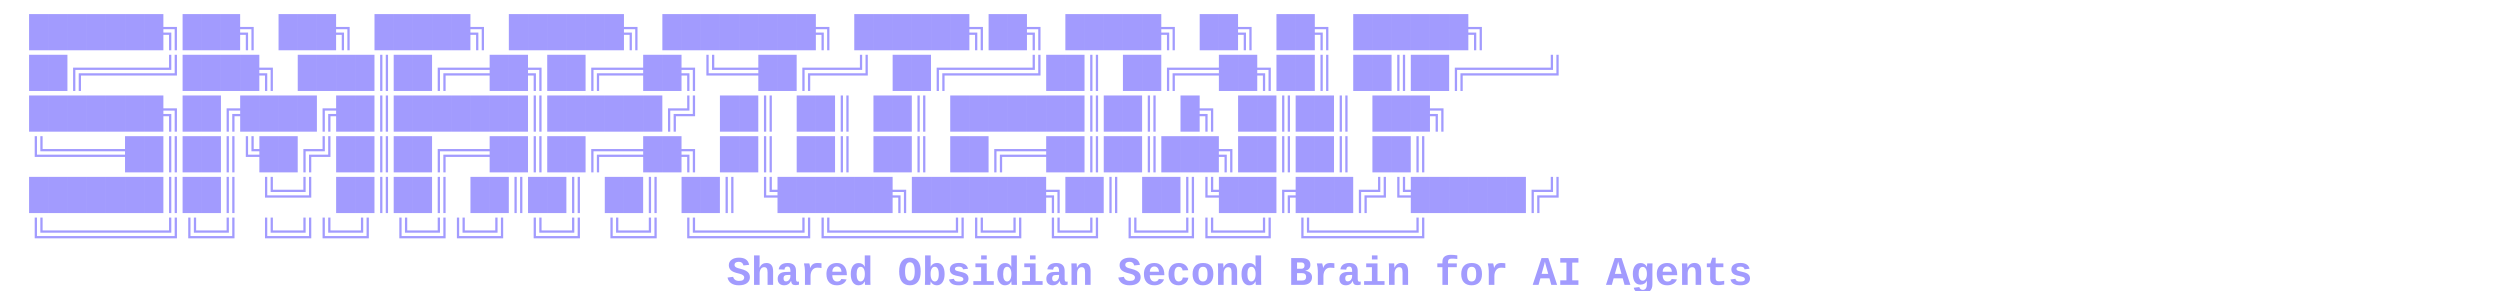
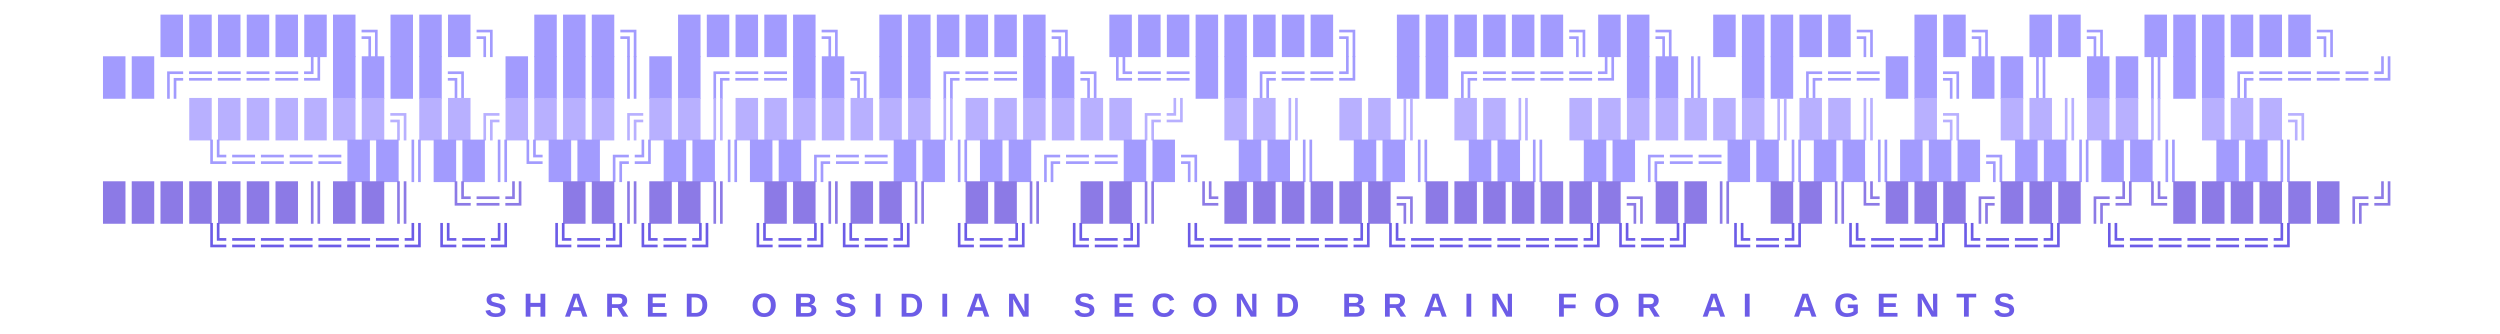
- <svg xmlns="http://www.w3.org/2000/svg" viewBox="0 0 860 100">
-   <style>
-     text { font-family: 'Courier New', monospace; font-weight: bold; font-size: 14px; fill: #a29bfe; }
-     .line1 { font-size: 11px; }
-   </style>
-   <text x="10" y="14" class="line1">███████╗███╗   ███╗ █████╗ ██████╗ ████████╗     ██████╗██╗      █████╗ ██╗    ██╗ ██████╗</text>
-   <text x="10" y="28" class="line1">██╔════╝████╗ ████║██╔══██╗██╔══██╗╚══██╔══╝    ██╔════╝██║     ██╔══██╗██║    ██║██╔════╝</text>
-   <text x="10" y="42" class="line1">███████╗██╔████╔██║███████║██████╔╝   ██║       ██║     ██║     ███████║██║ █╗ ██║██║  ███╗</text>
-   <text x="10" y="56" class="line1">╚════██║██║╚██╔╝██║██╔══██║██╔══██╗   ██║       ██║     ██║     ██╔══██║██║███╗██║██║   ██║</text>
-   <text x="10" y="70" class="line1">███████║██║ ╚═╝ ██║██║  ██║██║  ██║   ██║       ╚██████╗███████╗██║  ██║╚███╔███╔╝╚██████╔╝</text>
-   <text x="10" y="84" class="line1">╚══════╝╚═╝     ╚═╝╚═╝  ╚═╝╚═╝  ╚═╝   ╚═╝        ╚═════╝╚══════╝╚═╝  ╚═╝ ╚══╝╚══╝  ╚═════╝</text>
-   <text x="250" y="98" fill="#6c5ce7" font-size="11" font-family="'Courier New', monospace">Shared Obsidian Second Brain for AI Agents</text>
+ <svg xmlns="http://www.w3.org/2000/svg" viewBox="0 0 1200 160">
+   <rect width="1200" height="160" fill="transparent" />
+   <text text-anchor="middle" x="600" y="22" font-family="'Courier New', monospace" font-weight="bold" font-size="18" fill="#a29bfe" letter-spacing="3">███████╗███╗   ███╗ █████╗ ██████╗ ████████╗     ██████╗██╗      █████╗ ██╗    ██╗ ██████╗</text>
+   <text text-anchor="middle" x="600" y="42" font-family="'Courier New', monospace" font-weight="bold" font-size="18" fill="#a29bfe" letter-spacing="3">██╔════╝████╗ ████║██╔══██╗██╔══██╗╚══██╔══╝    ██╔════╝██║     ██╔══██╗██║    ██║██╔════╝</text>
+   <text text-anchor="middle" x="600" y="62" font-family="'Courier New', monospace" font-weight="bold" font-size="18" fill="#b8b0ff" letter-spacing="3">███████╗██╔████╔██║███████║██████╔╝   ██║       ██║     ██║     ███████║██║ █╗ ██║██║  ███╗</text>
+   <text text-anchor="middle" x="600" y="82" font-family="'Courier New', monospace" font-weight="bold" font-size="18" fill="#a29bfe" letter-spacing="3">╚════██║██║╚██╔╝██║██╔══██║██╔══██╗   ██║       ██║     ██║     ██╔══██║██║███╗██║██║   ██║</text>
+   <text text-anchor="middle" x="600" y="102" font-family="'Courier New', monospace" font-weight="bold" font-size="18" fill="#8c7ae6" letter-spacing="3">███████║██║ ╚═╝ ██║██║  ██║██║  ██║   ██║       ╚██████╗███████╗██║  ██║╚███╔███╔╝╚██████╔╝</text>
+   <text text-anchor="middle" x="600" y="122" font-family="'Courier New', monospace" font-weight="bold" font-size="18" fill="#6c5ce7" letter-spacing="3">╚══════╝╚═╝     ╚═╝╚═╝  ╚═╝╚═╝  ╚═╝   ╚═╝        ╚═════╝╚══════╝╚═╝  ╚═╝ ╚══╝╚══╝  ╚═════╝</text>
+   <text text-anchor="middle" x="600" y="152" font-family="'Segoe UI', 'Helvetica Neue', Arial, sans-serif" font-size="16" fill="#6c5ce7" letter-spacing="8" font-weight="600">SHARED OBSIDIAN SECOND BRAIN FOR AI AGENTS</text>
</svg>
